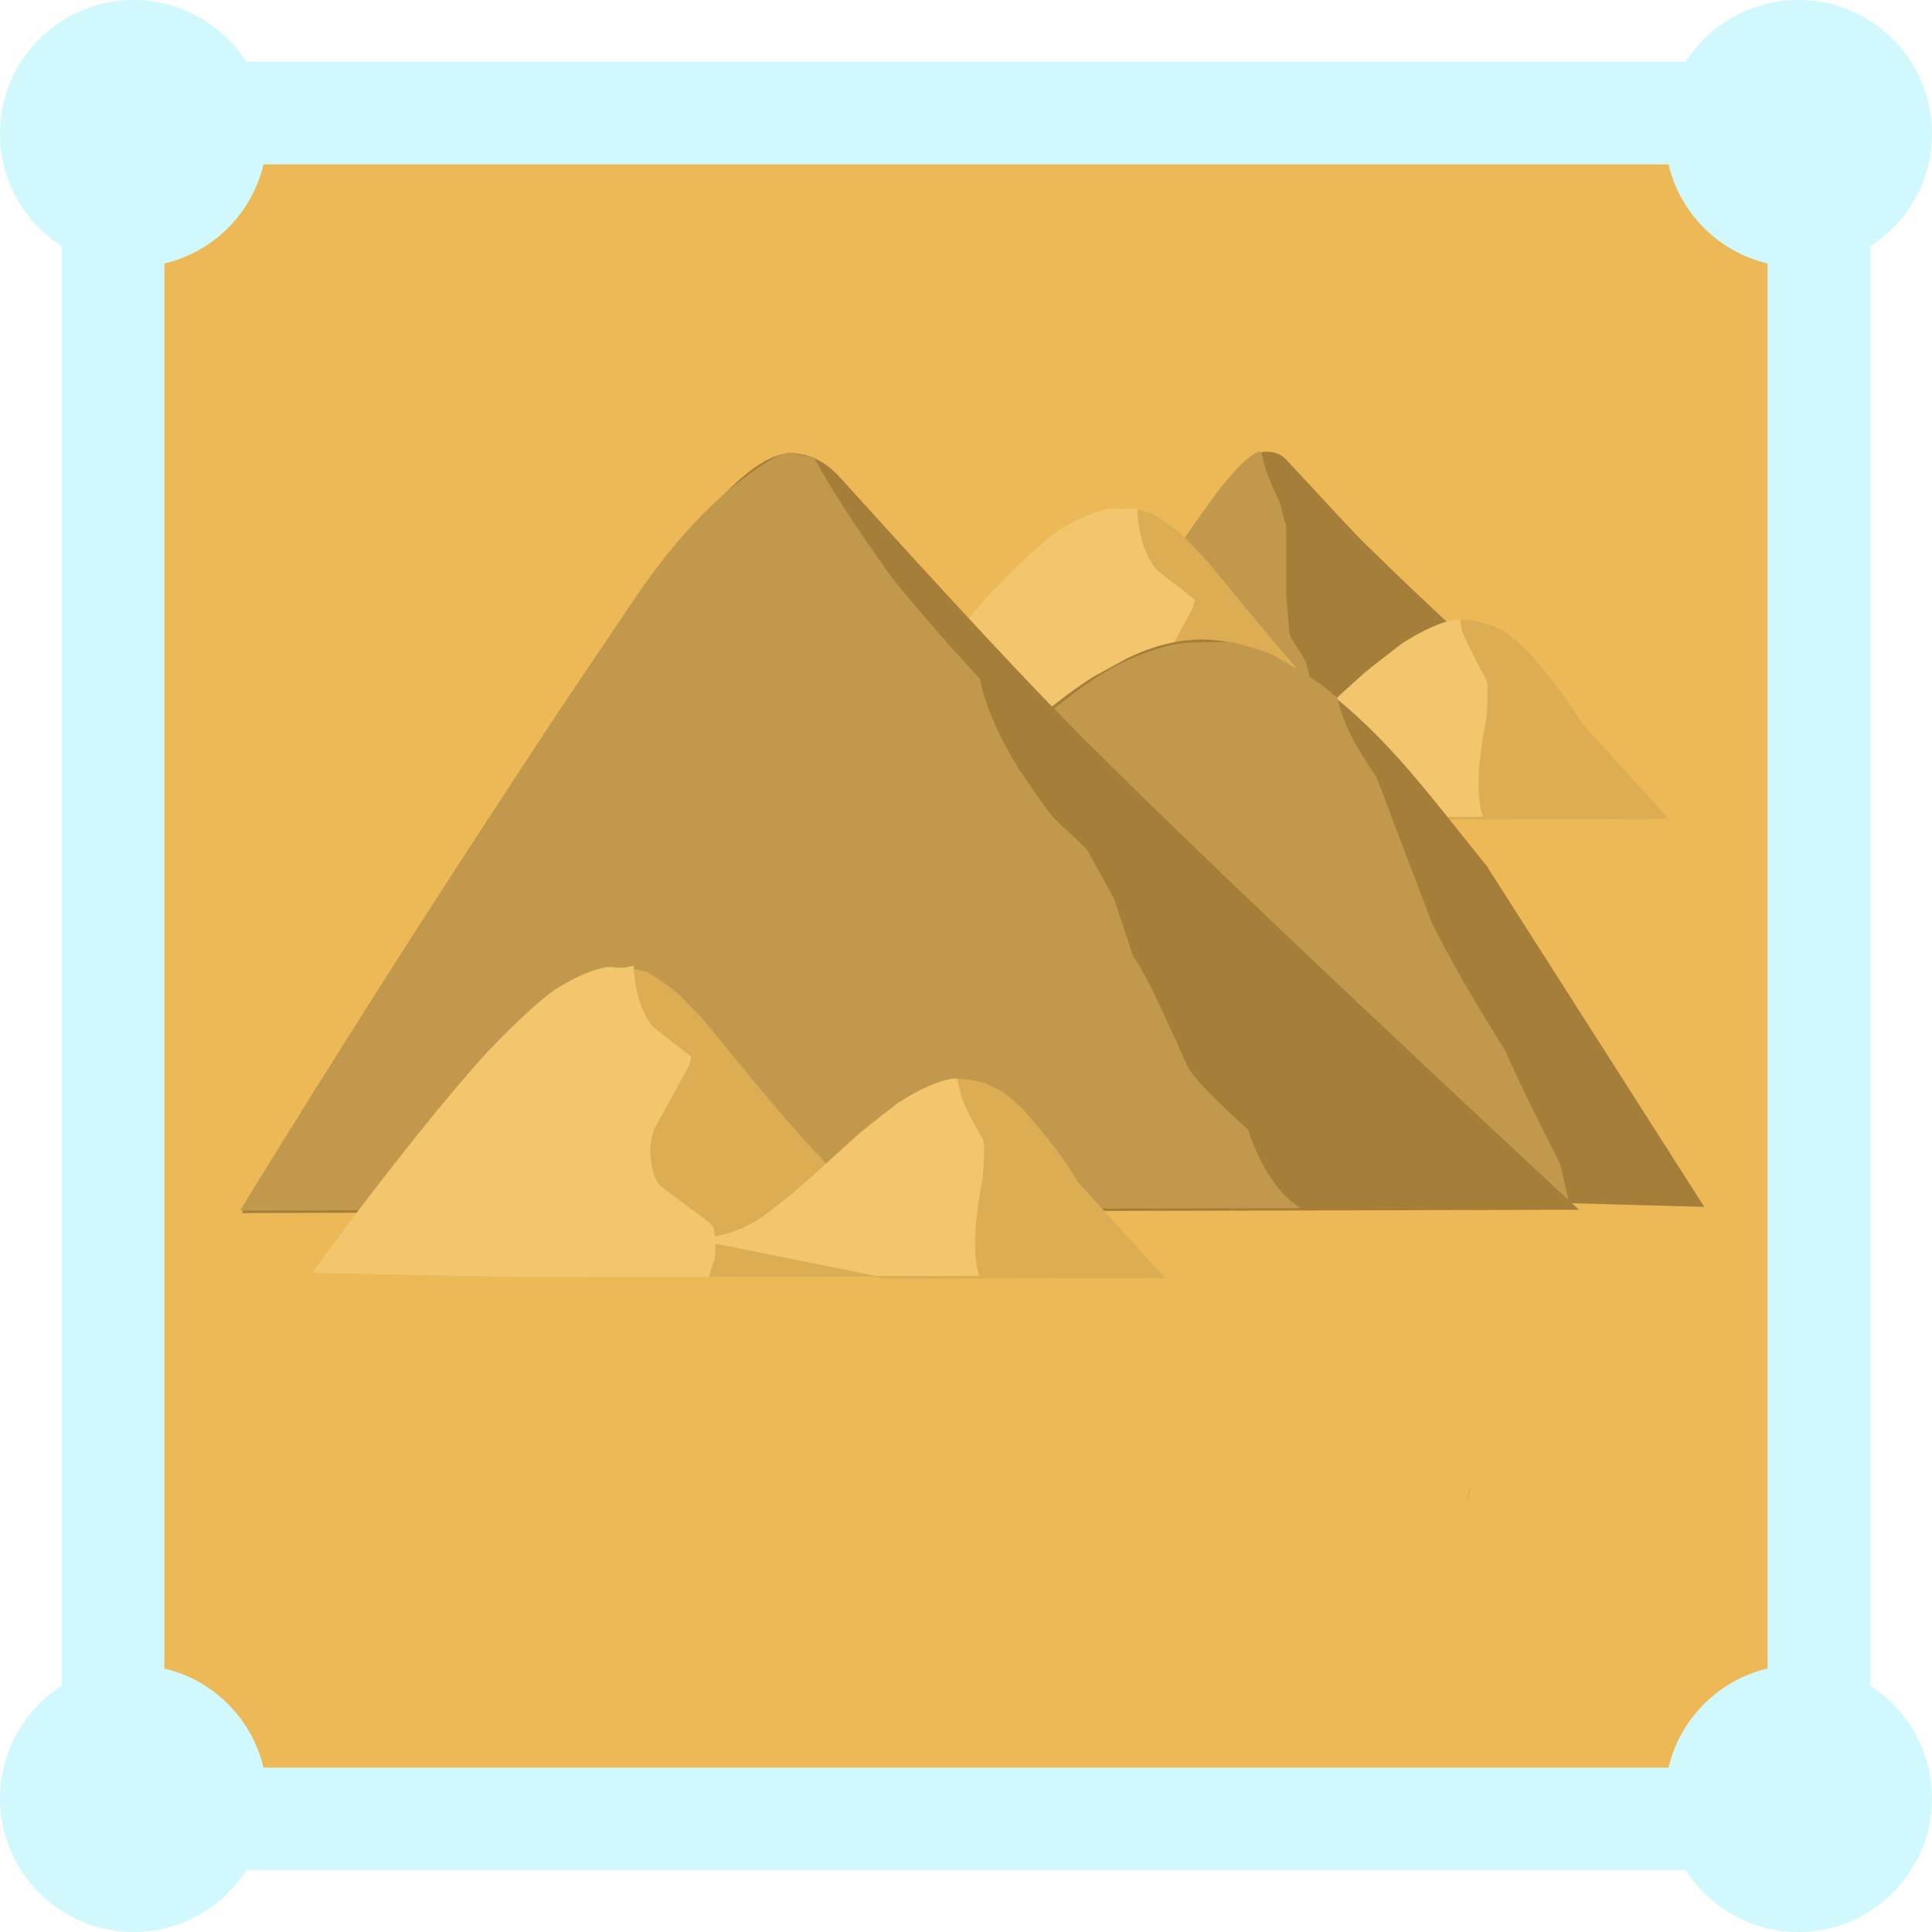
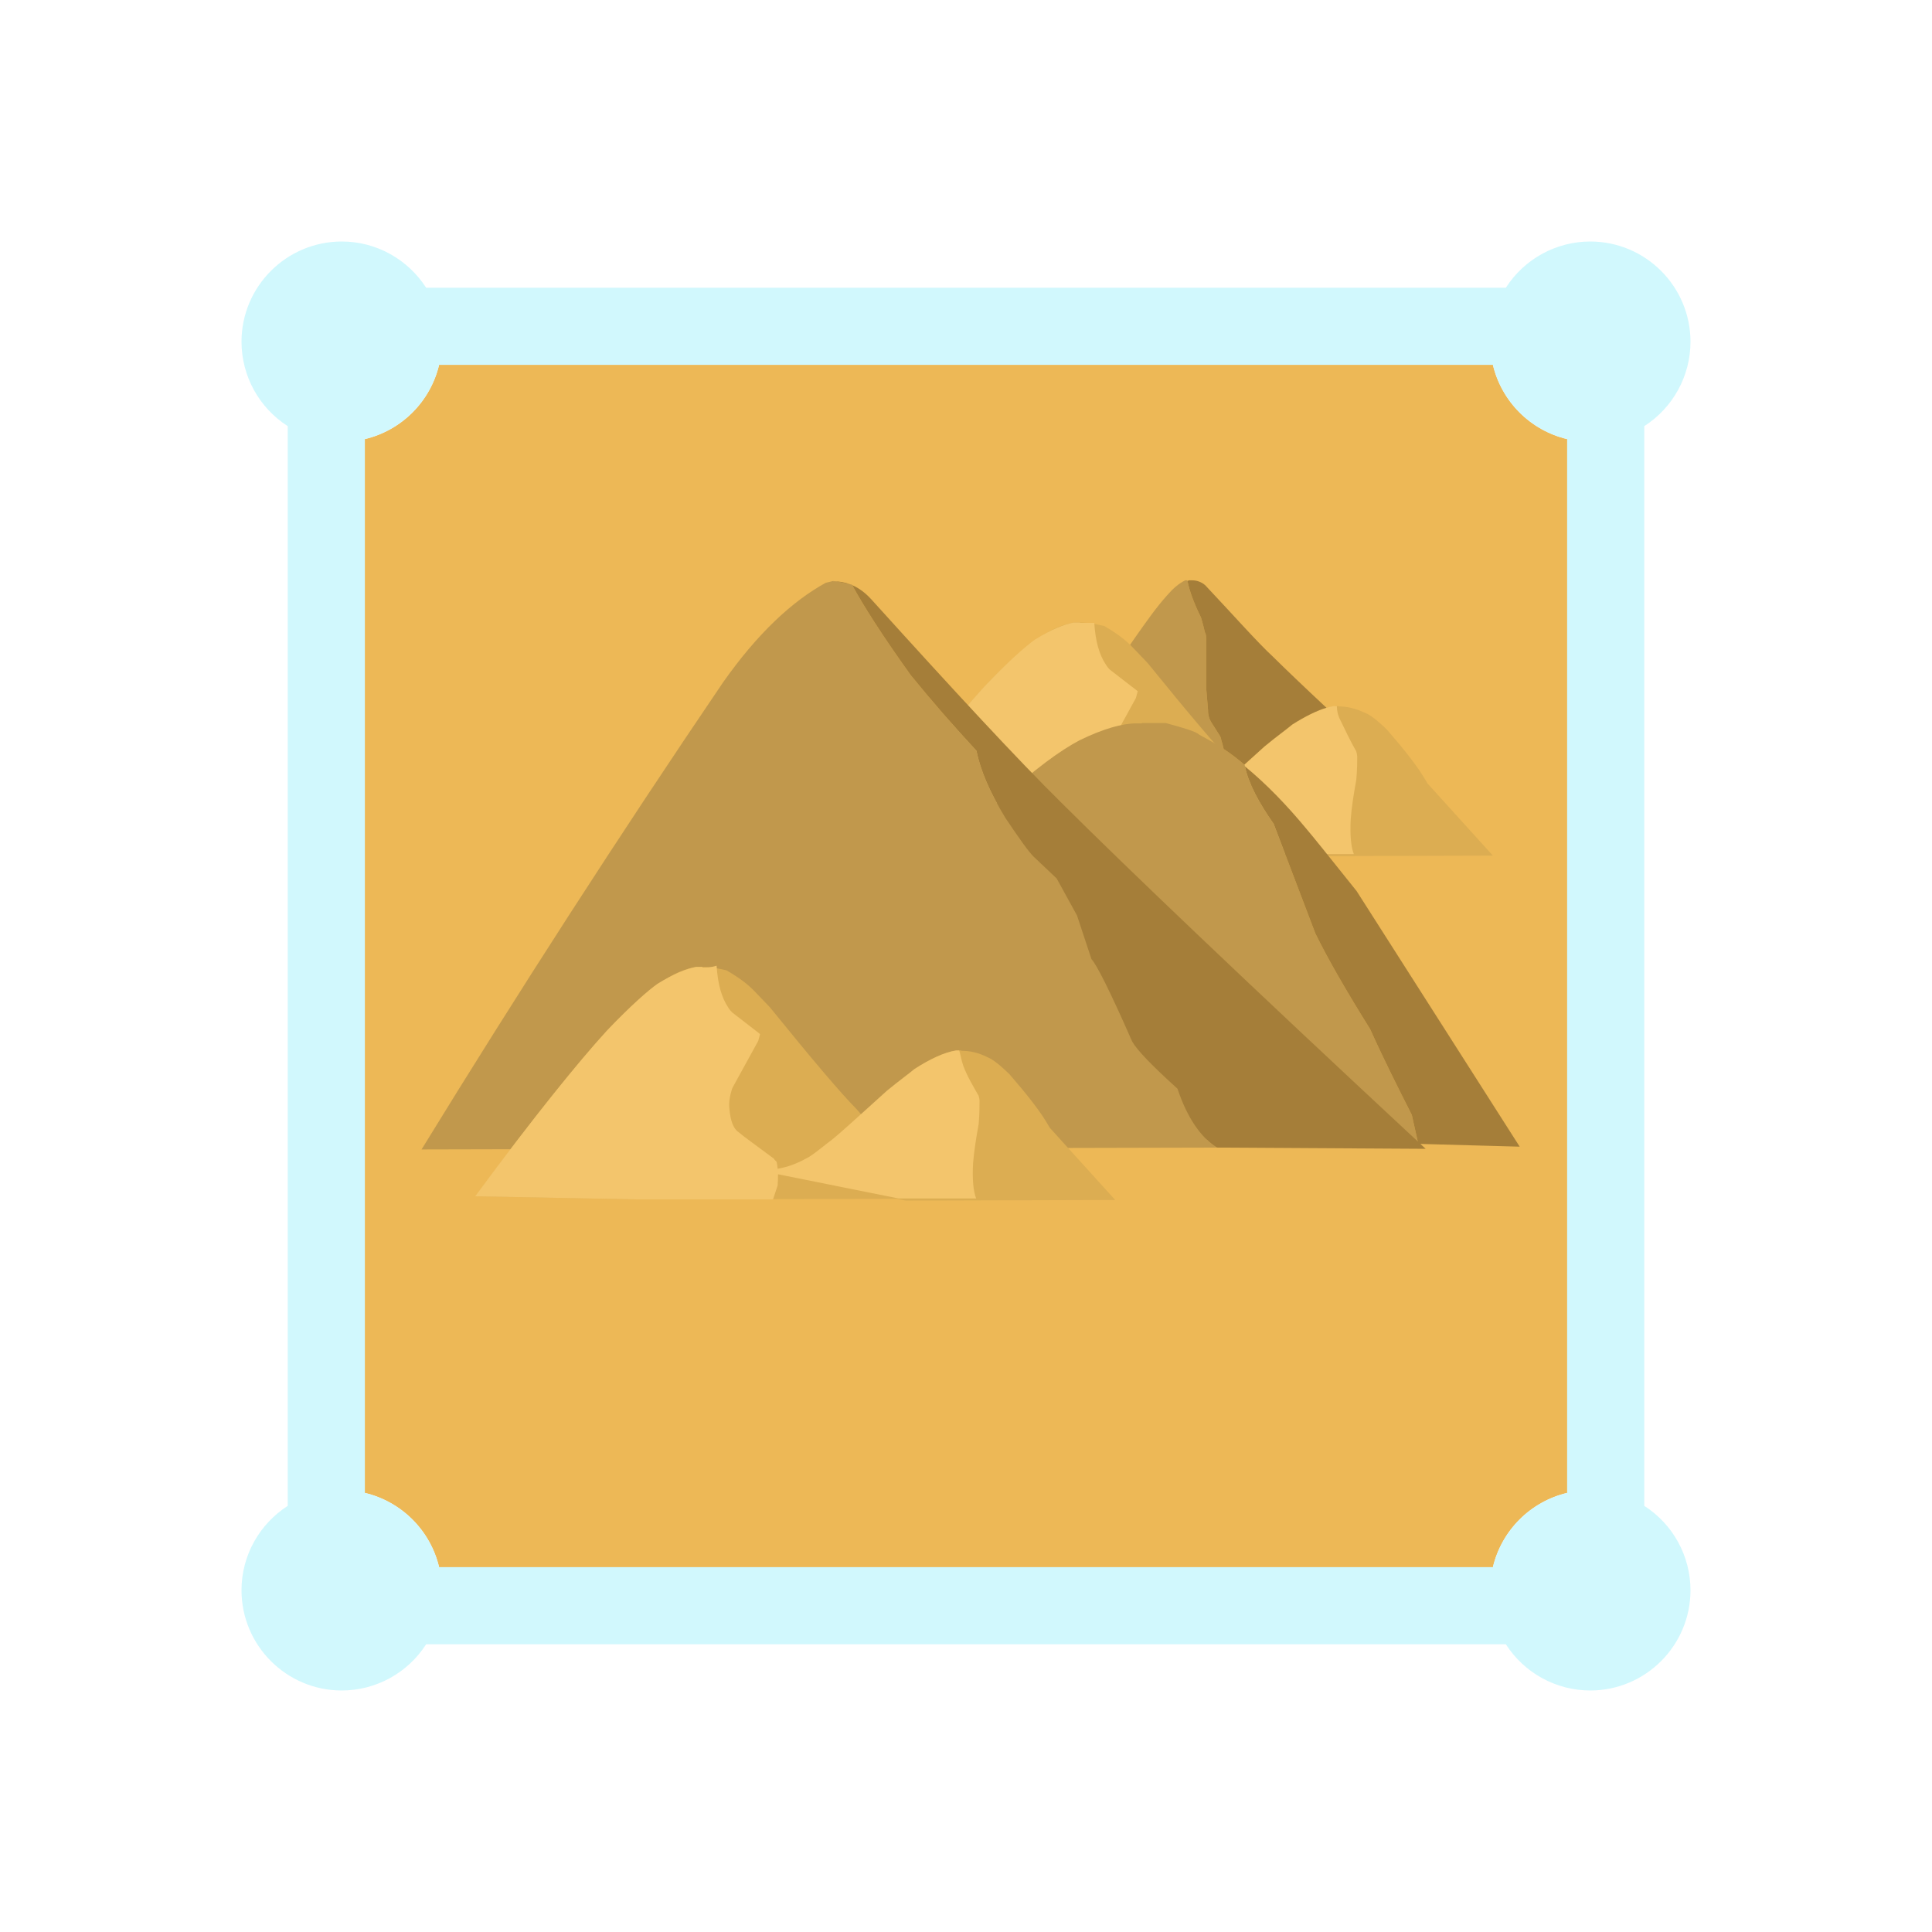
- <svg xmlns="http://www.w3.org/2000/svg" id="a" viewBox="0 0 47 47">
-   <defs>
-     <style>.c{fill:#a57e39;}.d{fill:#d1f8fd;fill-rule:evenodd;}.e{fill:#dcad52;}.f{fill:#f3c56c;}.g{fill:#f4c56d;}.h{fill:#c1984c;}.i{fill:#edb856;}</style>
-   </defs>
-   <path class="i" d="M2.67,44.87L2.49,3.87l40.99-.64,.18,41-40.99,.64" />
-   <path class="g" d="M36.89,23.15c-.05-.05-.1-.1-.2-.1-.03-.02-.05-.05-.09,0-.09,0-.24-.06-.46-.19l-.03-.02c-.21-.04-.52-.08-.87-.07-.24-.06-.4-.05-.43-.07h0c-.12-.03-.22-.13-.37-.28-.13-.12-.4-.05-.58,.13s-.25,.46-.12,.58c.18,.17,.37,.28,.54,.36l.03,.02c.09,0,.24,.06,.55,.1l.03,.02c.31,.04,.57,.03,.78,.07,.29,.11,.46,.19,.58,.22l.03,.02c.13,.12,.4,.05,.58-.13s.17-.53,.04-.65Z" />
-   <path class="g" d="M36.44,24.63s-.03-.02-.07,.02c.04-.04,.07-.02,.07-.02h0Z" />
-   <path class="g" d="M33.77,23.14h0l-.09,.09h0l.04-.04,.04-.04h0Z" />
-   <path class="g" d="M34.38,22.87h0l-.05-.05-.03-.02-.03-.02-.07,.02-.07,.02-.07,.02-.02,.07-.07,.02-.04,.04-.04,.04-.04,.04,.04-.04,.04-.04,.07-.02,.07-.02,.07-.02,.07-.02,.03,.02,.03,.02,.11-.06m3.05,2.12h0l-.08-.07-.24-.06-.24-.06s-.08-.07-.2-.1l-.1-.1c-.09,0-.22-.13-.47-.28l-.15-.15-.2-.1-.2-.2-.74-.72-.33-.32-.53-.52c-.08-.07-.17-.08-.35,0-.07,.02-.16,.11-.2,.15-.09,.09-.11,.16-.15,.2l2.89,2.84,.05,.05,.05,.05,.32,.13,.21,.04,.2,.2,.05,.05c.09,0,.19,.01,.26,0,.21-.06,.38-.24,.45-.51,0-.09,.01-.16-.04-.21l-.03-.02-.25-.25Z" />
-   <path class="g" d="M34.62,22.93h0l.03,.02,.03,.02,.03,.02,.03,.02c-.02,.07-.01,.16-.1,.25l.04-.04,.02-.07,.02-.07-.03-.02-.03-.02-.03-.02,.02-.07-.03-.02h0s-.03-.02,0,0h0m1.27,.99h0l-.03-.02c-.05-.05-.12-.03-.15-.06l-.05-.05-.25-.25-.1-.1c-.05-.05-.3-.2-.7-.51l-.15-.15-.28-.27-.36-.35-.03-.02c-.05-.05-.15-.06-.28-.02-.07,.02-.14,.04-.23,.13-.13,.13-.22,.22-.25,.36l1.12,1.09c.18-.08,.34-.19,.44-.35-.06,.11-.11,.16-.19,.25-.11,.06-.18,.08-.18,.08l.91,.9c.05,.05,.12,.03,.17,.08,.03,.02,.09,0,.12,.03,.14-.04,.21-.06,.34-.19,.04-.04,.13-.13,.21-.32,0-.09-.01-.19-.09-.26Z" />
-   <path class="g" d="M36.24,24.17c-.1-.1-.31-.04-.46,.07l-.09,.09c.22-.22,.38-.24,.55-.16Z" />
-   <path class="g" d="M35.59,23.71c-.12-.03-.28-.02-.44,.09l-.09,.09c.17-.18,.36-.26,.53-.18Z" />
-   <path class="g" d="M35.64,24.37h0l-.09,.09-.04,.04s-.06,.11-.06,.11l-.02,.07-.02,.07-.02,.07,.03,.02,.03,.02h0l.02-.07,.02-.07,.02-.07,.02-.07,.02-.07,.04-.04,.04-.04,.02-.07" />
-   <path class="g" d="M34.07,21.87h0c-.15-.06-.24-.06-.38-.02-.16,.11-.24,.2-.31,.31s-.08,.18-.08,.18c-.02,.07,0,.09-.04,.14,.01,.19,.05,.31,.08,.43l1.75,1.72,.15,.06,.03,.02,.05,.05,.15,.15,.08,.07c.05,.05,.12,.03,.19,.01,.18-.08,.31-.22,.46-.42,.06-.11,.1-.25,.07-.37l-.05-.05-.2-.2-.1-.1-.25-.15-.05-.05-.2-.2-.37-.28-.08-.07-.48-.47-.16-.24c-.05-.05-.06-.14-.08-.17,0-.09-.04-.21-.05-.4-.06,.11-.09,.09-.11,.06Zm.91,2.12l-.04,.04-.04,.04-.04,.04-.04,.04-.04,.04-.04,.04h0l-.02,.07h0l.02-.07,.02-.07,.02-.07,.04-.04,.04-.04,.04-.04h.09" />
-   <path class="g" d="M37.15,25.58h0l-.03-.02c-.22-.13-.42-.23-.61-.34-.05-.05-.1-.1-.2-.1l-.2-.1-.05-.05-.71-.7-.18-.17c-.1-.1-.18-.27-.34-.51l-.05-.05c-.05-.05-.15-.06-.26,0-.14,.04-.23,.13-.31,.22l2.61,2.56c.18-.08,.27-.17,.35-.36,.08-.18,.07-.28-.03-.38Z" />
-   <path class="h" d="M35.77,36.18h0l-.02,.07-.13,.49c.05-.21,.13-.39,.15-.55Z" />
-   <path class="g" d="M18.02,22.45c-.05-.05-.1-.1-.2-.1-.03-.02-.05-.05-.09,0-.09,0-.24-.06-.46-.19l-.03-.02c-.21-.04-.52-.08-.87-.07-.24-.06-.4-.05-.43-.07h0c-.12-.03-.22-.13-.37-.28h0c-.13-.12-.4-.05-.58,.13s-.25,.46-.12,.58h0c.18,.17,.37,.28,.54,.36l.03,.02c.09,0,.24,.06,.55,.1h0c.31,.04,.57,.03,.78,.07,.29,.11,.46,.19,.58,.22l.03,.02c.13,.12,.4,.05,.58-.13s.2-.51,.07-.63Z" />
-   <path class="g" d="M17.59,23.86s-.03-.02-.07,.02t.07-.02Z" />
-   <path class="g" d="M14.87,22.41h0l-.09,.09-.04,.04h0l.04-.04,.04-.04,.04-.04h0Z" />
-   <path class="g" d="M17.79,25.02h0s.03,.02,0,0h0s.03,.02,0,0h0" />
-   <path class="g" d="M15.51,22.17h0l-.05-.05-.03-.02-.03-.02-.07,.02-.07,.02-.07,.02-.07,.02-.04,.04-.04,.04-.04,.04-.04,.04,.09-.09,.04-.04,.07-.02,.07-.02,.07-.02,.07-.02,.07-.02,.03,.02,.05,.05m3.05,2.12h0l-.08-.07-.24-.06-.31-.04s-.08-.07-.2-.1l-.1-.1c-.05-.05-.22-.13-.47-.28l-.15-.15-.2-.1s-.08-.07-.25-.15l-.74-.72-.33-.32-.53-.52c-.08-.07-.17-.08-.35,0-.07,.02-.18,.08-.2,.15-.09,.09-.11,.16-.15,.2l2.89,2.84,.05,.05,.05,.05,.32,.13,.21,.04,.23,.22,.05,.05c.09,0,.19,.01,.26,0,.21-.06,.38-.24,.45-.51,.04-.14,.01-.16-.04-.21l-.03-.02-.25-.25,.09-.09Z" />
-   <path class="g" d="M15.72,22.2h0l.03,.02,.03,.02,.03,.02,.03,.02c-.02,.07-.01,.16-.1,.25l.04-.04,.04-.04,.02-.07,.02-.07,.02-.07-.03-.02-.03-.02-.03-.02-.03-.02-.04,.04h0m1.27,.99h0l-.03-.02c-.05-.05-.12-.03-.15-.06l-.3-.3-.1-.1c-.05-.05-.3-.2-.7-.51l-.15-.15-.28-.27-.36-.35-.03-.02c-.05-.05-.15-.06-.28-.02-.07,.02-.14,.04-.23,.13-.13,.13-.22,.22-.25,.36l1.12,1.09c.18-.08,.34-.19,.44-.35-.06,.11-.11,.16-.19,.25-.11,.06-.18,.08-.18,.08l.91,.9c.05,.05,.12,.03,.17,.08,.03,.02,.09,0,.12,.03,.14-.04,.25-.1,.34-.19,.04-.04,.13-.13,.21-.32,0-.09-.01-.19-.09-.26Z" />
-   <path class="g" d="M17.34,23.44c-.1-.1-.31-.04-.46,.07l-.09,.09c.22-.22,.38-.24,.55-.16Z" />
-   <path class="g" d="M16.72,23.01c-.12-.03-.28-.02-.44,.09l-.09,.09c.19-.25,.36-.26,.53-.18Z" />
-   <path class="g" d="M16.75,23.64h0l-.09,.09-.04,.04s-.06,.11-.06,.11l-.02,.07-.02,.07-.02,.07,.03,.02,.03,.02h0l.02-.07v-.16l.03-.07h0l.04-.04,.04-.04,.06-.11" />
-   <path class="g" d="M15.17,21.14h0c-.15-.06-.24-.06-.38-.02-.16,.11-.24,.2-.31,.31s-.08,.18-.08,.18c-.02,.07,0,.09-.04,.14,.01,.19,.05,.31,.08,.43l1.75,1.72,.15,.06,.03,.02,.05,.05,.15,.15,.08,.07c.05,.05,.12,.03,.19,.01,.18-.08,.31-.22,.42-.38,.06-.11,.1-.25,.07-.37l-.05-.05-.2-.2-.1-.1-.25-.15-.05-.05-.2-.2-.37-.28-.1-.1-.48-.47-.1-.1c-.05-.05-.06-.14-.11-.19,0-.09-.04-.21-.05-.4l-.08-.07Zm.96,2.07h0l-.04,.04-.04,.04-.04,.04-.04,.04-.04,.04-.04,.04h0l-.04,.04-.02,.07h0l.02-.07,.02-.07,.02-.07,.04-.04,.04-.04,.04-.04,.14-.04h0" />
-   <path class="g" d="M18.25,24.85h0l-.03-.02c-.22-.13-.46-.19-.61-.34-.05-.05-.1-.1-.2-.1l-.2-.1-.05-.05-.71-.7-.18-.17c-.1-.1-.18-.27-.34-.51l-.05-.05c-.05-.05-.15-.06-.26,0-.14,.04-.23,.13-.31,.22l2.61,2.56c.18-.08,.27-.17,.35-.36,.11-.16,.07-.28-.03-.38Z" />
-   <g>
-     <path class="c" d="M30.82,10.99h-.09c-.12,.06-.31,.16-.5,.33-.12,.11-.44,.44-.87,1.04-.47,.6-1.58,2.35-3.38,5.14l11.78-.03c-2.06-1.85-3.5-3.21-4.28-3.98-.53-.49-1.25-1.31-2.22-2.34-.12-.11-.28-.16-.44-.16Z" />
-     <path class="h" d="M30.67,10.99h-.06c-.22,.11-.4,.27-.59,.49-.34,.38-.65,.82-.96,1.26-.43,.6-1.46,2.19-3.07,4.7h5.89v-.78c0-.11-.03-.27-.1-.49,0-.05-.03-.11-.06-.16l-.28-.44c-.06-.11-.09-.22-.09-.38l-.06-.71v-1.53c0-.11,0-.22-.04-.27-.03-.11-.06-.27-.13-.49-.22-.44-.38-.87-.44-1.2Z" />
-     <path class="e" d="M27.21,12.36h-.22c-.31,.06-.65,.17-1.03,.44-.25,.11-.78,.55-1.55,1.31-.87,.88-2.39,2.74-4.57,5.69l5.2,.1,9.88-.02c-1.19-1.25-2.12-2.23-2.75-2.94-.44-.44-1.37-1.53-2.78-3.27l-.47-.49c-.25-.27-.56-.49-.94-.71-.25-.05-.47-.11-.78-.11Z" />
-     <path class="e" d="M35.6,15.07h-.03c-.34,0-.81,.17-1.4,.55-.28,.22-.59,.44-.96,.77-1.06,.93-1.68,1.53-1.93,1.7-.31,.27-.56,.44-.75,.49-.56,.33-1.15,.44-1.78,.33l5.05,1.03,6.79-.02-2.12-2.34c-.31-.55-.75-1.09-1.31-1.74-.34-.33-.56-.49-.69-.54-.34-.16-.62-.22-.87-.22Z" />
-     <path class="f" d="M35.54,15.07h-.12c-.37,.06-.84,.28-1.34,.6-.19,.16-.5,.38-.9,.71-1.03,.93-1.68,1.53-1.93,1.7-.34,.27-.56,.44-.68,.49-.59,.33-1.18,.44-1.84,.33l4.83,.97h2.52c-.09-.22-.13-.61-.1-1.15,.03-.38,.09-.76,.18-1.26,.03-.33,.03-.6,.03-.76,0-.05-.03-.16-.03-.16-.19-.33-.34-.65-.5-.98-.09-.16-.13-.33-.13-.49h0Z" />
-     <path class="f" d="M27.21,12.36h-.22c-.31,.06-.72,.22-1.25,.55-.31,.22-.87,.71-1.65,1.53-.9,.99-2.33,2.74-4.26,5.36l5.2,.1h4.46l.15-.45c.03-.38,0-.6-.03-.71-.03-.05-.06-.11-.09-.11-.59-.44-.97-.71-1.16-.87-.16-.11-.25-.38-.28-.71-.03-.22,0-.44,.09-.71l.84-1.53,.06-.22-.06-.05-.84-.65s-.06-.05-.13-.16c-.22-.33-.34-.76-.38-1.36h-.47" />
-     <path class="c" d="M17.89,26.2l10.82,2.81,12.75,.35-5.29-8.29c-.91-1.14-1.44-1.8-1.63-2.02-.72-.87-1.47-1.63-2.25-2.23s-1.56-1.03-2.4-1.2c-.84-.16-1.65,0-2.46,.39l-.81,.44c-.53,.33-1.09,.77-1.65,1.26-1.09,.88-3.45,3.67-7.08,8.48" />
-     <path class="h" d="M29.21,15.63h-.19c-.44,0-1.06,.17-1.84,.55-.62,.33-1.46,.93-2.58,1.97-.75,.55-2.98,3.23-6.68,8.1l10.82,2.81,9.44,.25-.22-.98c-.44-.87-.91-1.8-1.35-2.78-.78-1.25-1.38-2.29-1.78-3.11-.6-1.58-1.04-2.73-1.35-3.55-.5-.71-.84-1.36-.94-1.91-.5-.44-.97-.71-1.47-.98-.12-.11-.5-.22-1.09-.38h-.78Z" />
-     <path class="c" d="M19.2,11.01l-.25,.06c-.37,.11-.84,.44-1.37,.99-.37,.33-1.18,1.31-2.36,2.9-1.3,1.75-4.41,6.56-9.34,14.55l32.53-.08c-5.68-5.28-9.62-9.04-11.81-11.22-1.44-1.42-3.5-3.65-6.16-6.59-.34-.38-.75-.6-1.25-.6Z" />
-     <path class="h" d="M19.2,11.01l-.25,.06c-1.09,.6-2.21,1.64-3.33,3.23-3.23,4.76-6.49,9.79-9.78,15.15l25.8-.06c-.53-.33-.97-.98-1.28-1.91-.84-.76-1.31-1.25-1.47-1.53-.72-1.64-1.16-2.51-1.32-2.67l-.47-1.42-.66-1.2-.75-.71c-.16-.16-.44-.55-.91-1.25-.5-.82-.81-1.53-.94-2.18-.75-.82-1.47-1.63-2.13-2.45-.94-1.31-1.56-2.29-1.91-2.94-.28-.05-.47-.11-.62-.11Z" />
-     <path class="e" d="M14.96,23.53h-.22c-.31,.06-.65,.17-1.03,.44-.25,.11-.78,.55-1.55,1.31-.87,.88-2.39,2.74-4.57,5.69l5.2,.1,9.88-.02c-1.19-1.25-2.12-2.23-2.75-2.94-.44-.44-1.37-1.53-2.78-3.27l-.47-.49c-.25-.27-.56-.49-.94-.71-.22-.05-.47-.11-.78-.11Z" />
-     <path class="e" d="M23.35,26.24h-.03c-.34,0-.81,.17-1.4,.55-.28,.22-.59,.44-.96,.77-1.06,.93-1.68,1.53-1.93,1.7-.31,.27-.56,.44-.75,.49-.56,.33-1.15,.44-1.78,.33l5.05,1.03,6.79-.02-2.12-2.34c-.31-.55-.75-1.09-1.31-1.74-.34-.33-.56-.49-.69-.54-.31-.16-.59-.22-.87-.22Z" />
-     <path class="f" d="M23.29,26.24h-.12c-.37,.06-.84,.28-1.34,.6-.19,.16-.5,.38-.9,.71-1.03,.93-1.68,1.53-1.93,1.7-.34,.27-.56,.44-.68,.49-.59,.33-1.18,.44-1.84,.33l4.83,.97h2.52c-.09-.22-.13-.61-.1-1.15,.03-.38,.09-.76,.18-1.26,.03-.33,.03-.6,.03-.76,0-.05-.03-.16-.03-.16-.19-.33-.38-.65-.5-.98-.06-.16-.09-.38-.13-.49h0Z" />
-     <path class="f" d="M14.96,23.53h-.22c-.31,.06-.72,.22-1.25,.55-.31,.22-.87,.71-1.65,1.53-.9,.99-2.33,2.74-4.26,5.36l5.2,.1h4.46l.15-.45c.03-.38,0-.6-.03-.76-.03-.05-.06-.05-.09-.11-.59-.44-.97-.71-1.16-.87-.16-.11-.25-.38-.28-.71-.03-.22,0-.44,.09-.71l.84-1.53,.06-.22-.06-.05-.84-.65s-.06-.05-.13-.16c-.22-.33-.34-.76-.38-1.36-.19,.06-.31,.06-.47,.06" />
+ <svg xmlns="http://www.w3.org/2000/svg" xml:space="preserve" fill-rule="evenodd" stroke-linejoin="round" stroke-miterlimit="2" clip-rule="evenodd" viewBox="0 0 64 64">
+   <g id="orange">
+     <path fill="#edb856" d="M49.454 12.085a3.32 3.32 0 0 0 2.461 2.461v34.908a3.32 3.32 0 0 0-2.461 2.461H14.546a3.32 3.32 0 0 0-2.461-2.461V14.546a3.32 3.32 0 0 0 2.461-2.461h34.908Z" />
+     <path fill="#c1984c" fill-rule="nonzero" d="M39.333 19.224h-.072c-.224.112-.408.276-.602.5-.348.388-.664.838-.981 1.287-.439.613-1.491 2.237-3.135 4.8h6.015v-.797c0-.112-.03-.275-.102-.5a.352.352 0 0 0-.061-.163l-.286-.45a.753.753 0 0 1-.092-.388l-.061-.725v-1.562c0-.113 0-.225-.041-.276-.031-.113-.061-.276-.133-.501-.225-.449-.388-.888-.449-1.225Z" />
+     <path fill="#dcad52" fill-rule="nonzero" d="M35.789 20.623h-.225a2.594 2.594 0 0 0-1.052.449c-.255.113-.796.562-1.583 1.338-.888.899-2.44 2.799-4.667 5.811l5.311.102 10.09-.02c-1.215-1.277-2.165-2.277-2.809-3.003-.449-.449-1.399-1.562-2.839-3.339l-.48-.501c-.255-.275-.572-.5-.96-.725-.255-.051-.48-.112-.796-.112h.01Z" />
+     <path fill="#dcad52" fill-rule="nonzero" d="M44.357 23.391h-.03c-.347 0-.827.173-1.43.561-.286.225-.603.45-.98.787-1.083.95-1.716 1.562-1.971 1.736-.317.276-.572.449-.766.5a2.588 2.588 0 0 1-1.818.337l5.157 1.052 6.935-.02-2.165-2.39c-.317-.562-.766-1.113-1.338-1.777-.348-.337-.572-.5-.705-.551-.347-.164-.633-.225-.889-.225v-.01Z" />
+     <path fill="#f3c56c" fill-rule="nonzero" d="M44.296 23.391h-.122c-.378.061-.858.286-1.369.612-.194.164-.511.388-.919.726-1.052.949-1.716 1.562-1.971 1.736-.347.275-.572.449-.695.5-.602.337-1.205.449-1.879.337l4.933.991h2.574c-.092-.225-.133-.623-.102-1.175.03-.388.091-.776.183-1.287.031-.337.031-.612.031-.776a.916.916 0 0 0-.031-.163c-.194-.337-.347-.664-.51-1.001a1.02 1.02 0 0 1-.133-.5h.01Z" />
+     <path fill="#f3c56c" fill-rule="nonzero" d="M35.789 20.623h-.225c-.316.061-.735.225-1.276.562-.317.224-.889.725-1.685 1.562-.92 1.011-2.38 2.799-4.351 5.474l5.311.102h4.554l.154-.459c.03-.388 0-.613-.031-.725-.031-.051-.061-.113-.092-.113-.602-.449-.991-.725-1.185-.888-.163-.112-.255-.388-.286-.725-.03-.225 0-.45.092-.725l.858-1.563.062-.225-.062-.051-.858-.663s-.061-.052-.132-.164c-.225-.337-.348-.776-.388-1.389h-.48" />
+     <path fill="#c1984c" fill-rule="nonzero" d="M37.831 23.963h-.194c-.449 0-1.082.173-1.879.561-.633.337-1.491.95-2.635 2.012-.766.562-3.043 3.299-6.822 8.273l11.05 2.869 9.641.256-.224-1.001c-.45-.889-.93-1.839-1.379-2.839-.797-1.277-1.409-2.339-1.818-3.177-.613-1.613-1.062-2.788-1.379-3.625-.51-.725-.858-1.389-.96-1.951-.51-.449-.99-.725-1.501-1.001-.122-.112-.511-.224-1.113-.388h-.797l.01.011Z" />
+     <path fill="#c1984c" fill-rule="nonzero" d="m27.609 19.244-.256.062c-1.113.612-2.257 1.674-3.401 3.298a403.891 403.891 0 0 0-9.988 15.473l26.349-.062c-.541-.337-.99-1.001-1.307-1.95-.858-.776-1.338-1.277-1.501-1.563-.736-1.675-1.185-2.563-1.348-2.727l-.48-1.45-.674-1.225-.766-.726c-.164-.163-.45-.561-.93-1.276-.51-.838-.827-1.563-.96-2.227a52.274 52.274 0 0 1-2.175-2.502c-.96-1.338-1.593-2.338-1.951-3.002-.286-.051-.48-.113-.633-.113l.021-.01Z" />
+     <path fill="#dcad52" d="m29.722 39.714-8.66.017-5.311-.102c2.227-3.013 3.779-4.912 4.668-5.811.786-.776 1.327-1.226 1.583-1.338a2.575 2.575 0 0 1 1.052-.449h.224c.312.001.564.061.787.112.388.225.704.449.96.725l.48.501c1.44 1.777 2.389 2.89 2.839 3.339l.191.214c.25-.225.539-.484.871-.776.378-.337.694-.561.98-.786.603-.388 1.083-.562 1.43-.562h.031v.011c.286 0 .572.061.888.224.133.051.358.215.705.552.572.664 1.021 1.215 1.338 1.777l2.165 2.389-6.934.021-.287-.058Z" />
+     <path fill="#f3c56c" d="M25.772 38.899c.002.105-.001.227-.012.372l-.153.46h-4.555l-5.311-.102c1.971-2.676 3.432-4.463 4.351-5.474.797-.838 1.368-1.338 1.685-1.563.541-.337.96-.5 1.277-.561h.224l-.02.02c.163 0 .286 0 .48-.061.041.613.163 1.052.388 1.389a.733.733 0 0 0 .133.163l.858.664.061.051-.061.225-.858 1.562c-.092.276-.123.501-.092.725.03.337.122.613.286.725.194.164.582.44 1.184.889.031.061.062.061.092.112.012.063.024.135.032.221.323-.054.636-.168.949-.343.122-.051.347-.225.694-.501.256-.173.919-.786 1.971-1.736.409-.337.725-.562.919-.725.511-.327.991-.551 1.369-.613h.112c.041.113.072.337.133.501.123.337.317.664.511 1.001 0 0 .03.112.03.163 0 .163 0 .439-.03.776-.092.511-.153.899-.184 1.287-.031.551.01.95.102 1.174h-2.574l-3.991-.801Z" />
  </g>
-   <g id="b">
-     <path class="d" d="M1.5,5.99c-.9-.58-1.5-1.59-1.5-2.74C0,1.46,1.46,0,3.25,0c1.15,0,2.16,.6,2.74,1.5H41.01c.58-.9,1.59-1.5,2.74-1.5,1.79,0,3.25,1.46,3.25,3.25,0,1.15-.6,2.16-1.5,2.74V41.01c.9,.58,1.5,1.59,1.5,2.74,0,1.79-1.46,3.25-3.25,3.25-1.15,0-2.16-.6-2.74-1.5H5.99c-.58,.9-1.59,1.5-2.74,1.5-1.79,0-3.25-1.46-3.25-3.25,0-1.15,.6-2.16,1.5-2.74V5.99Zm39.09-1.99H6.41c-.28,1.19-1.22,2.13-2.41,2.41V40.59c1.19,.28,2.13,1.22,2.41,2.41H40.59c.28-1.19,1.22-2.13,2.41-2.41V6.41c-1.19-.28-2.13-1.22-2.41-2.41Z" />
+   <g id="brown">
+     <path fill="#a57e39" d="M27.598 19.255c.202 0 .389.034.563.101-.247-.048-.422-.099-.563-.101Zm0 0-.01-.001.021-.01-.011.011Zm19.455 18.639.174.162-6.914-.041c-.541-.337-.99-1.001-1.307-1.95-.858-.776-1.338-1.277-1.501-1.563-.736-1.675-1.185-2.563-1.348-2.727l-.48-1.45-.674-1.225-.766-.726c-.164-.163-.45-.561-.93-1.276-.51-.838-.827-1.563-.96-2.227a52.274 52.274 0 0 1-2.175-2.502c-.952-1.326-1.582-2.321-1.941-2.985.238.104.452.269.644.483 2.716 3.003 4.82 5.28 6.291 6.73 2.203 2.193 6.139 5.951 11.799 11.215l-.197-.879c-.45-.889-.93-1.839-1.379-2.839-.797-1.277-1.409-2.339-1.818-3.177-.613-1.613-1.062-2.788-1.379-3.625-.496-.705-.838-1.352-.951-1.904.702.576 1.38 1.278 2.034 2.067.194.225.735.899 1.665 2.063l5.402 8.467-3.289-.091ZM40.535 24.81a2.927 2.927 0 0 0-.079-.296.352.352 0 0 0-.061-.163l-.286-.45a.753.753 0 0 1-.092-.388l-.061-.725v-1.562c0-.113 0-.225-.041-.276-.031-.113-.061-.276-.133-.501-.219-.439-.38-.868-.445-1.202l.047-.023h.092a.66.66 0 0 1 .449.163c.991 1.052 1.726 1.89 2.267 2.39.408.403.993.963 1.748 1.668-.333.099-.724.296-1.135.558-.194.164-.511.388-.919.726l-.666.602a6.244 6.244 0 0 0-.685-.521Z" />
+   </g>
+   <g id="blue">
+     <path fill="#d1f8fd" d="M9.532 14.117A3.326 3.326 0 0 1 8 11.319 3.325 3.325 0 0 1 11.319 8c1.175 0 2.206.613 2.798 1.532h35.766A3.326 3.326 0 0 1 52.681 8 3.325 3.325 0 0 1 56 11.319a3.326 3.326 0 0 1-1.532 2.798v35.766A3.326 3.326 0 0 1 56 52.681 3.325 3.325 0 0 1 52.681 56a3.326 3.326 0 0 1-2.798-1.532H14.117A3.326 3.326 0 0 1 11.319 56 3.325 3.325 0 0 1 8 52.681c0-1.175.613-2.206 1.532-2.798V14.117Zm39.922-2.032H14.546a3.32 3.32 0 0 1-2.461 2.461v34.908a3.32 3.32 0 0 1 2.461 2.461h34.908a3.32 3.32 0 0 1 2.461-2.461V14.546a3.32 3.32 0 0 1-2.461-2.461Z" />
  </g>
</svg>
